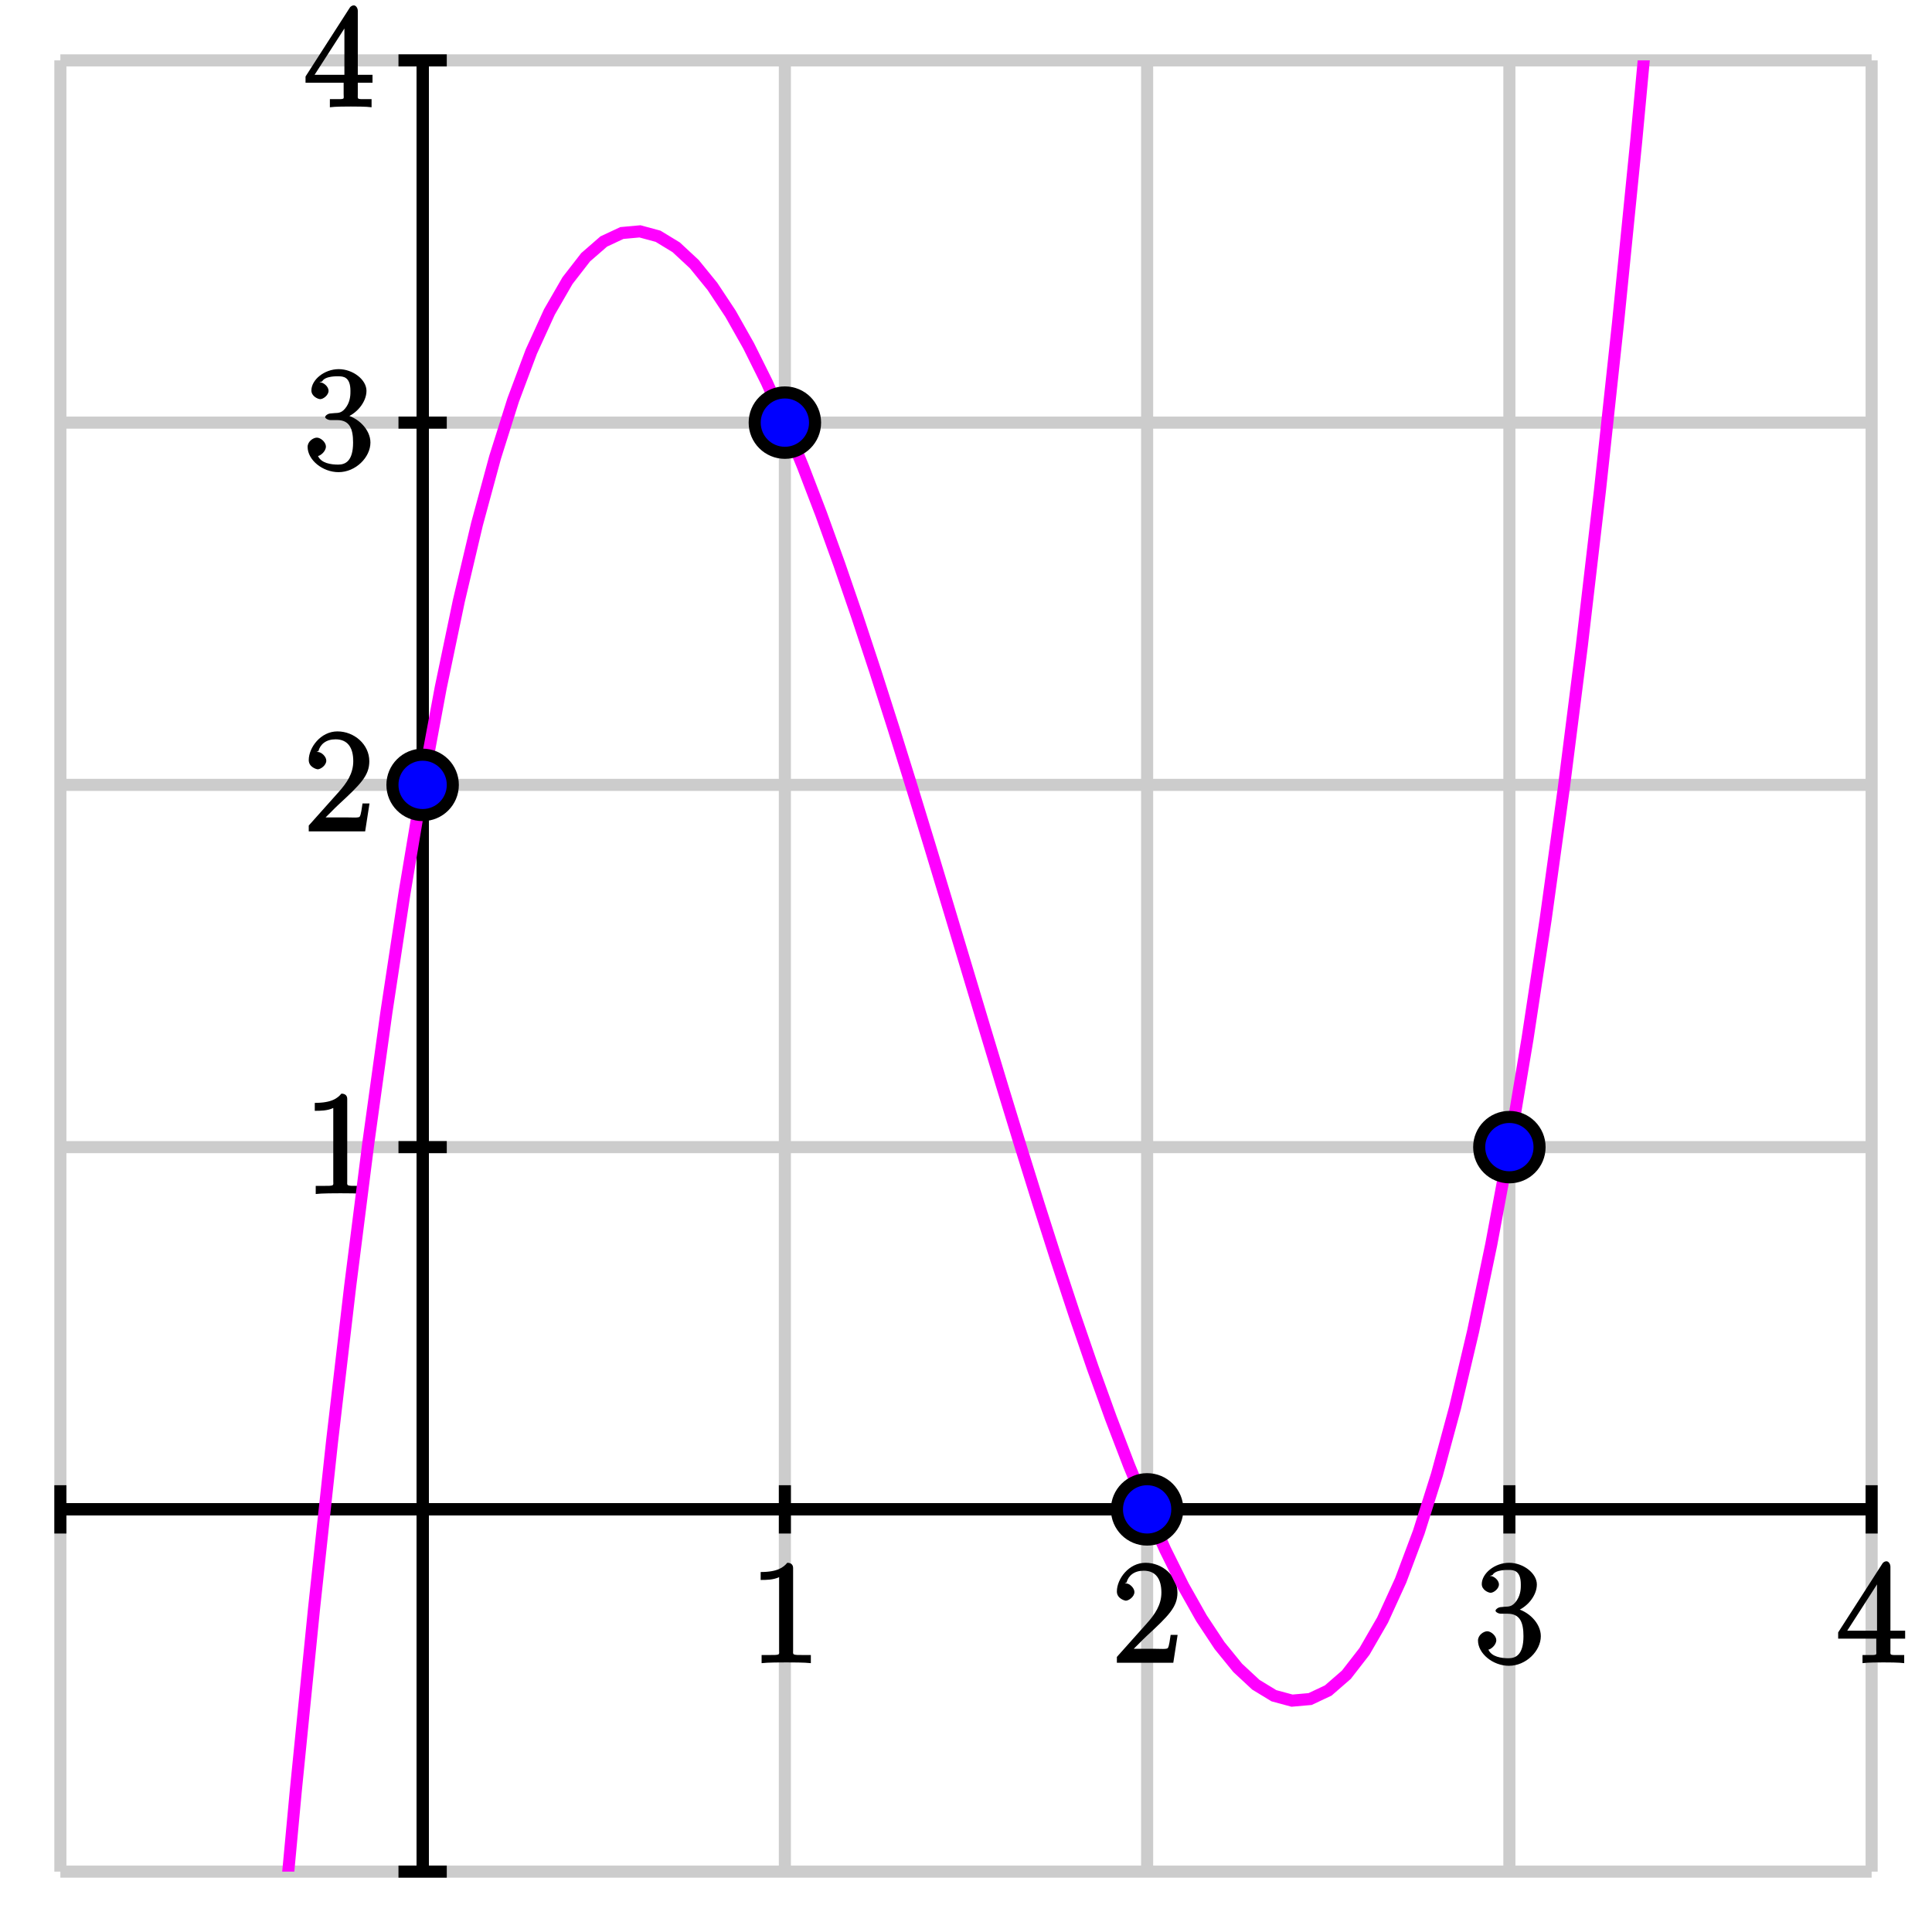
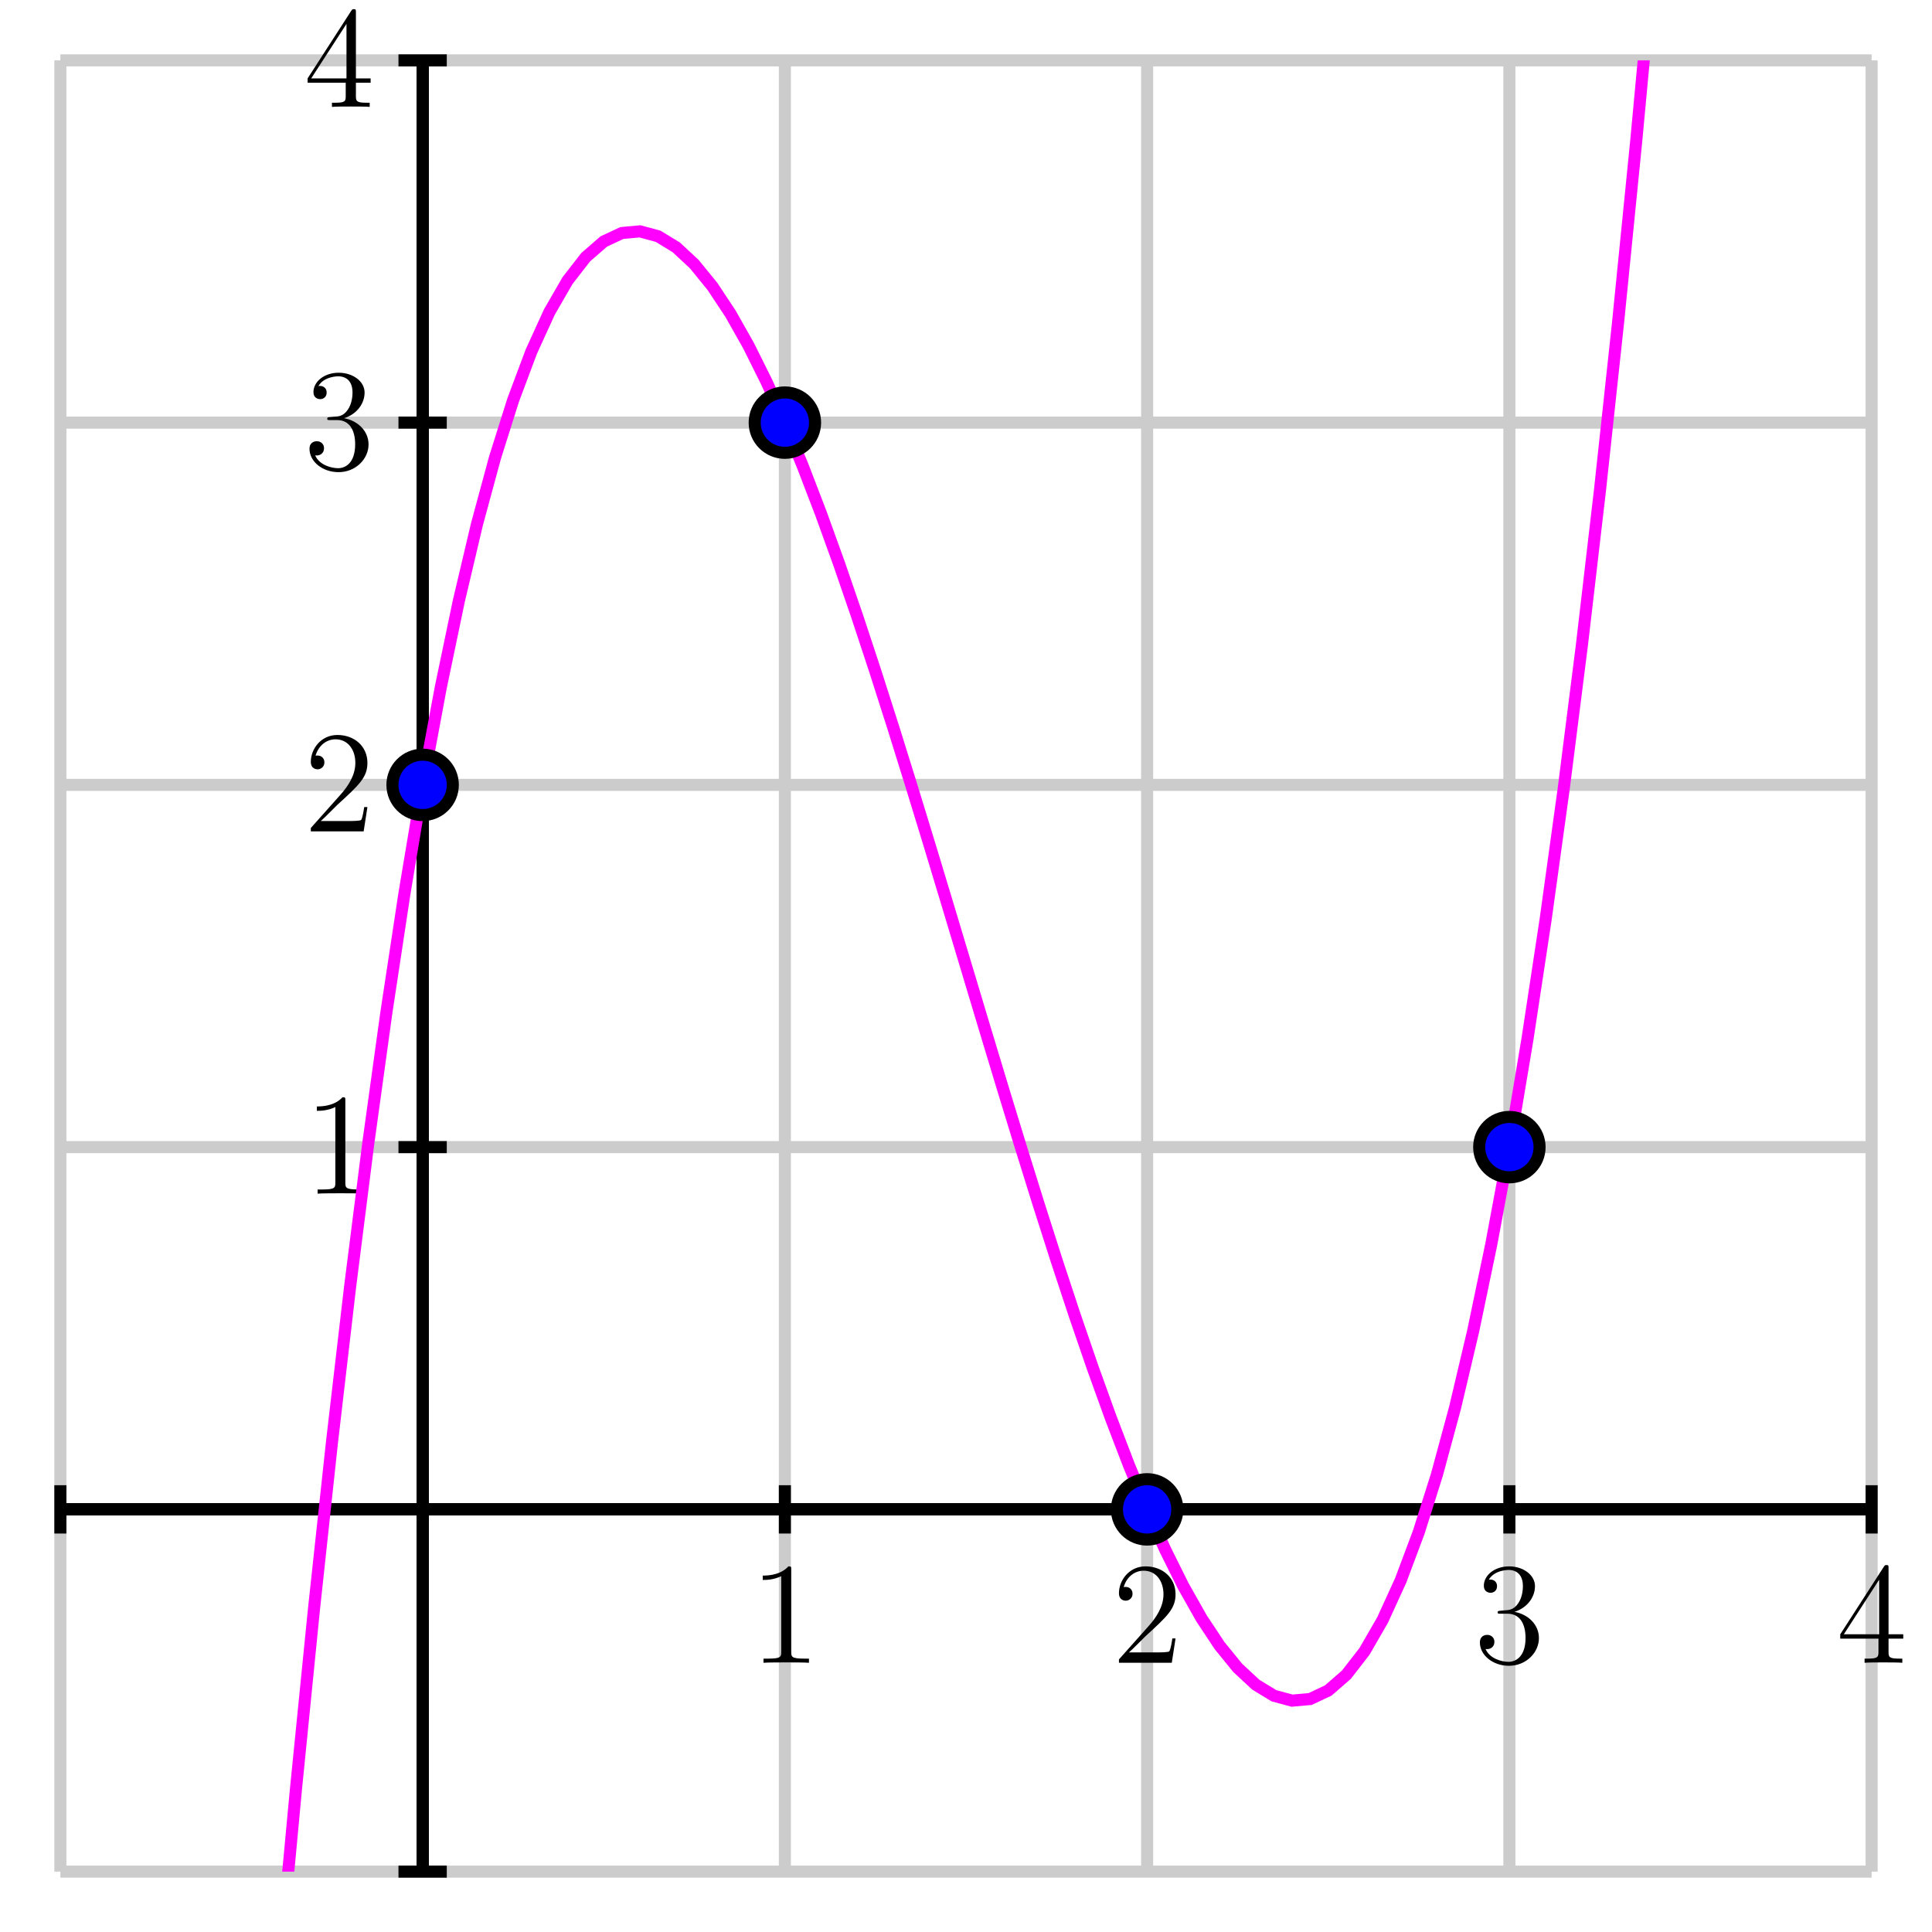
<svg xmlns="http://www.w3.org/2000/svg" xmlns:xlink="http://www.w3.org/1999/xlink" width="160pt" height="160pt" viewBox="0 0 160 160" version="1.1">
  <defs>
    <g>
      <symbol overflow="visible" id="glyph0-0">
        <path style="stroke:none;" d="" />
      </symbol>
      <symbol overflow="visible" id="glyph0-1">
-         <path style="stroke:none;" d="M 3.609 -7.844 C 3.609 -8.109 3.453 -8.281 3.125 -8.281 C 2.812 -7.906 2.328 -7.516 0.922 -7.516 L 0.922 -6.859 C 1.375 -6.859 1.969 -6.859 2.453 -7.094 L 2.453 -1.062 C 2.453 -0.641 2.594 -0.641 1.531 -0.641 L 1 -0.641 L 1 0.031 C 1.484 -0.031 2.656 -0.031 3.047 -0.031 C 3.438 -0.031 4.594 -0.031 5.078 0.031 L 5.078 -0.641 L 4.547 -0.641 C 3.484 -0.641 3.609 -0.641 3.609 -1.062 Z M 3.609 -7.844 " />
+         <path style="stroke:none;" d="M 3.453 -7.688 C 3.453 -7.969 3.453 -7.984 3.219 -7.984 C 2.922 -7.656 2.328 -7.219 1.094 -7.219 L 1.094 -6.859 C 1.375 -6.859 1.969 -6.859 2.625 -7.172 L 2.625 -0.922 C 2.625 -0.484 2.594 -0.344 1.531 -0.344 L 1.156 -0.344 L 1.156 0 C 1.484 -0.031 2.656 -0.031 3.047 -0.031 C 3.438 -0.031 4.594 -0.031 4.922 0 L 4.922 -0.344 L 4.547 -0.344 C 3.484 -0.344 3.453 -0.484 3.453 -0.922 Z M 3.453 -7.688 " />
      </symbol>
      <symbol overflow="visible" id="glyph0-2">
-         <path style="stroke:none;" d="M 5.281 -2.312 L 4.875 -2.312 C 4.812 -1.953 4.766 -1.406 4.641 -1.219 C 4.562 -1.109 4 -1.156 3.641 -1.156 L 1.422 -1.156 L 1.531 -0.891 C 1.844 -1.156 2.578 -1.938 2.891 -2.219 C 4.719 -3.906 5.438 -4.625 5.438 -5.812 C 5.438 -7.203 4.188 -8.281 2.797 -8.281 C 1.406 -8.281 0.422 -6.938 0.422 -5.906 C 0.422 -5.297 1.109 -5.141 1.156 -5.141 C 1.406 -5.141 1.875 -5.469 1.875 -5.859 C 1.875 -6.188 1.484 -6.578 1.156 -6.578 C 1.047 -6.578 1.016 -6.578 1.219 -6.641 C 1.375 -7.219 1.859 -7.625 2.641 -7.625 C 3.656 -7.625 4.109 -6.922 4.109 -5.812 C 4.109 -4.797 3.578 -4.016 2.891 -3.25 L 0.422 -0.484 L 0.422 0 L 5.094 0 L 5.453 -2.312 Z M 5.281 -2.312 " />
+         <path style="stroke:none;" d="M 5.281 -2.016 L 5.016 -2.016 C 4.984 -1.812 4.891 -1.156 4.766 -0.953 C 4.688 -0.859 4 -0.859 3.641 -0.859 L 1.422 -0.859 C 1.734 -1.125 2.469 -1.891 2.781 -2.188 C 4.609 -3.859 5.281 -4.484 5.281 -5.672 C 5.281 -7.062 4.188 -7.984 2.797 -7.984 C 1.406 -7.984 0.594 -6.797 0.594 -5.766 C 0.594 -5.141 1.109 -5.141 1.156 -5.141 C 1.406 -5.141 1.719 -5.328 1.719 -5.719 C 1.719 -6.047 1.484 -6.281 1.156 -6.281 C 1.047 -6.281 1.016 -6.281 0.984 -6.266 C 1.219 -7.078 1.859 -7.625 2.641 -7.625 C 3.656 -7.625 4.281 -6.781 4.281 -5.672 C 4.281 -4.656 3.703 -3.766 3.016 -3 L 0.594 -0.281 L 0.594 0 L 4.969 0 Z M 5.281 -2.016 " />
      </symbol>
      <symbol overflow="visible" id="glyph0-3">
-         <path style="stroke:none;" d="M 2.203 -4.609 C 2 -4.594 1.781 -4.422 1.781 -4.312 C 1.781 -4.203 2.016 -4.062 2.234 -4.062 L 2.781 -4.062 C 3.797 -4.062 4.094 -3.359 4.094 -2.203 C 4.094 -0.641 3.438 -0.375 2.859 -0.375 C 2.281 -0.375 1.453 -0.484 1.188 -1.094 C 1.328 -1.078 1.844 -1.438 1.844 -1.875 C 1.844 -2.219 1.422 -2.609 1.094 -2.609 C 0.797 -2.609 0.328 -2.297 0.328 -1.844 C 0.328 -0.766 1.562 0.25 2.891 0.25 C 4.312 0.25 5.531 -0.984 5.531 -2.203 C 5.531 -3.297 4.484 -4.312 3.344 -4.531 L 3.344 -4.219 C 4.375 -4.531 5.203 -5.547 5.203 -6.484 C 5.203 -7.422 4.062 -8.281 2.906 -8.281 C 1.703 -8.281 0.641 -7.391 0.641 -6.516 C 0.641 -6.031 1.188 -5.797 1.375 -5.797 C 1.625 -5.797 2.062 -6.125 2.062 -6.484 C 2.062 -6.859 1.625 -7.188 1.359 -7.188 C 1.281 -7.188 1.266 -7.188 1.531 -7.266 C 1.781 -7.734 2.812 -7.688 2.875 -7.688 C 3.266 -7.688 3.875 -7.656 3.875 -6.484 C 3.875 -6.25 3.891 -5.688 3.547 -5.172 C 3.188 -4.641 2.891 -4.656 2.562 -4.641 Z M 2.203 -4.609 " />
+         <path style="stroke:none;" d="M 2.203 -4.312 C 2 -4.297 1.953 -4.281 1.953 -4.172 C 1.953 -4.062 2.016 -4.062 2.234 -4.062 L 2.781 -4.062 C 3.797 -4.062 4.266 -3.219 4.266 -2.062 C 4.266 -0.484 3.438 -0.078 2.859 -0.078 C 2.281 -0.078 1.297 -0.344 0.953 -1.141 C 1.328 -1.078 1.688 -1.297 1.688 -1.734 C 1.688 -2.078 1.422 -2.312 1.094 -2.312 C 0.797 -2.312 0.484 -2.141 0.484 -1.688 C 0.484 -0.625 1.562 0.25 2.891 0.25 C 4.312 0.25 5.375 -0.844 5.375 -2.047 C 5.375 -3.156 4.484 -4.016 3.344 -4.219 C 4.375 -4.531 5.047 -5.406 5.047 -6.344 C 5.047 -7.281 4.062 -7.984 2.906 -7.984 C 1.703 -7.984 0.812 -7.25 0.812 -6.375 C 0.812 -5.891 1.188 -5.797 1.375 -5.797 C 1.625 -5.797 1.906 -5.969 1.906 -6.344 C 1.906 -6.719 1.625 -6.891 1.359 -6.891 C 1.281 -6.891 1.266 -6.891 1.219 -6.875 C 1.688 -7.688 2.812 -7.688 2.875 -7.688 C 3.266 -7.688 4.047 -7.516 4.047 -6.344 C 4.047 -6.109 4.016 -5.438 3.656 -4.922 C 3.297 -4.391 2.891 -4.359 2.562 -4.344 Z M 2.203 -4.312 " />
      </symbol>
      <symbol overflow="visible" id="glyph0-4">
-         <path style="stroke:none;" d="M 4.484 -7.953 C 4.484 -8.188 4.328 -8.406 4.156 -8.406 C 4.062 -8.406 3.906 -8.359 3.812 -8.203 L 0.156 -2.516 L 0.156 -2 L 3.312 -2 L 3.312 -1.062 C 3.312 -0.609 3.453 -0.641 2.578 -0.641 L 2.172 -0.641 L 2.172 0.031 C 2.609 -0.031 3.562 -0.031 3.906 -0.031 C 4.234 -0.031 5.203 -0.031 5.625 0.031 L 5.625 -0.641 L 5.234 -0.641 C 4.375 -0.641 4.484 -0.609 4.484 -1.062 L 4.484 -2 L 5.703 -2 L 5.703 -2.656 L 4.484 -2.656 Z M 3.375 -7.016 L 3.375 -2.656 L 0.906 -2.656 L 3.641 -6.906 Z M 3.375 -7.016 " />
+         <path style="stroke:none;" d="M 4.328 -7.812 C 4.328 -8.047 4.328 -8.094 4.156 -8.094 C 4.062 -8.094 4.031 -8.094 3.938 -7.953 L 0.328 -2.359 L 0.328 -2 L 3.484 -2 L 3.484 -0.906 C 3.484 -0.469 3.453 -0.344 2.578 -0.344 L 2.344 -0.344 L 2.344 0 C 2.609 -0.031 3.562 -0.031 3.906 -0.031 C 4.234 -0.031 5.203 -0.031 5.469 0 L 5.469 -0.344 L 5.234 -0.344 C 4.375 -0.344 4.328 -0.469 4.328 -0.906 L 4.328 -2 L 5.547 -2 L 5.547 -2.359 L 4.328 -2.359 Z M 3.547 -6.875 L 3.547 -2.359 L 0.625 -2.359 Z M 3.547 -6.875 " />
      </symbol>
    </g>
    <clipPath id="clip1">
      <path d="M 5 5 L 155 5 L 155 155 L 5 155 Z M 5 5 " />
    </clipPath>
  </defs>
  <g id="surface1">
    <path style="fill:none;stroke-width:10;stroke-linecap:butt;stroke-linejoin:miter;stroke:rgb(80.077%,80.077%,80.077%);stroke-opacity:1;stroke-miterlimit:10;" d="M 50 50 L 50 1550 M 350 50 L 350 1550 M 650 50 L 650 1550 M 950 50 L 950 1550 M 1250 50 L 1250 1550 M 1550 50 L 1550 1550 M 50 50 L 1550 50 M 50 350 L 1550 350 M 50 650 L 1550 650 M 50 950 L 1550 950 M 50 1250 L 1550 1250 M 50 1550 L 1550 1550 " transform="matrix(0.1,0,0,-0.1,0,160)" />
    <path style="fill:none;stroke-width:10;stroke-linecap:butt;stroke-linejoin:miter;stroke:rgb(0%,0%,0%);stroke-opacity:1;stroke-miterlimit:10;" d="M 50 350 L 1550 350 M 350 50 L 350 1550 " transform="matrix(0.1,0,0,-0.1,0,160)" />
    <path style="fill:none;stroke-width:10;stroke-linecap:butt;stroke-linejoin:miter;stroke:rgb(0%,0%,0%);stroke-opacity:1;stroke-miterlimit:10;" d="M 50 350 L 1550 350 M 350 50 L 350 1550 M 50 330 L 50 370 " transform="matrix(0.1,0,0,-0.1,0,160)" />
    <path style="fill:none;stroke-width:10;stroke-linecap:butt;stroke-linejoin:miter;stroke:rgb(0%,0%,0%);stroke-opacity:1;stroke-miterlimit:10;" d="M 50 350 L 1550 350 M 350 50 L 350 1550 M 350 330 L 350 370 " transform="matrix(0.1,0,0,-0.1,0,160)" />
    <path style="fill:none;stroke-width:10;stroke-linecap:butt;stroke-linejoin:miter;stroke:rgb(0%,0%,0%);stroke-opacity:1;stroke-miterlimit:10;" d="M 50 350 L 1550 350 M 350 50 L 350 1550 M 650 330 L 650 370 " transform="matrix(0.1,0,0,-0.1,0,160)" />
    <path style="fill:none;stroke-width:10;stroke-linecap:butt;stroke-linejoin:miter;stroke:rgb(0%,0%,0%);stroke-opacity:1;stroke-miterlimit:10;" d="M 50 350 L 1550 350 M 350 50 L 350 1550 M 950 330 L 950 370 " transform="matrix(0.1,0,0,-0.1,0,160)" />
    <path style="fill:none;stroke-width:10;stroke-linecap:butt;stroke-linejoin:miter;stroke:rgb(0%,0%,0%);stroke-opacity:1;stroke-miterlimit:10;" d="M 50 350 L 1550 350 M 350 50 L 350 1550 M 1250 330 L 1250 370 " transform="matrix(0.1,0,0,-0.1,0,160)" />
    <path style="fill:none;stroke-width:10;stroke-linecap:butt;stroke-linejoin:miter;stroke:rgb(0%,0%,0%);stroke-opacity:1;stroke-miterlimit:10;" d="M 50 350 L 1550 350 M 350 50 L 350 1550 M 1550 330 L 1550 370 " transform="matrix(0.1,0,0,-0.1,0,160)" />
    <path style="fill:none;stroke-width:10;stroke-linecap:butt;stroke-linejoin:miter;stroke:rgb(0%,0%,0%);stroke-opacity:1;stroke-miterlimit:10;" d="M 50 350 L 1550 350 M 350 50 L 350 1550 M 330 50 L 370 50 " transform="matrix(0.1,0,0,-0.1,0,160)" />
    <path style="fill:none;stroke-width:10;stroke-linecap:butt;stroke-linejoin:miter;stroke:rgb(0%,0%,0%);stroke-opacity:1;stroke-miterlimit:10;" d="M 50 350 L 1550 350 M 350 50 L 350 1550 M 330 350 L 370 350 " transform="matrix(0.1,0,0,-0.1,0,160)" />
    <path style="fill:none;stroke-width:10;stroke-linecap:butt;stroke-linejoin:miter;stroke:rgb(0%,0%,0%);stroke-opacity:1;stroke-miterlimit:10;" d="M 50 350 L 1550 350 M 350 50 L 350 1550 M 330 650 L 370 650 " transform="matrix(0.1,0,0,-0.1,0,160)" />
    <path style="fill:none;stroke-width:10;stroke-linecap:butt;stroke-linejoin:miter;stroke:rgb(0%,0%,0%);stroke-opacity:1;stroke-miterlimit:10;" d="M 50 350 L 1550 350 M 350 50 L 350 1550 M 330 950 L 370 950 " transform="matrix(0.1,0,0,-0.1,0,160)" />
    <path style="fill:none;stroke-width:10;stroke-linecap:butt;stroke-linejoin:miter;stroke:rgb(0%,0%,0%);stroke-opacity:1;stroke-miterlimit:10;" d="M 50 350 L 1550 350 M 350 50 L 350 1550 M 330 1250 L 370 1250 " transform="matrix(0.1,0,0,-0.1,0,160)" />
    <path style="fill:none;stroke-width:10;stroke-linecap:butt;stroke-linejoin:miter;stroke:rgb(0%,0%,0%);stroke-opacity:1;stroke-miterlimit:10;" d="M 50 350 L 1550 350 M 350 50 L 350 1550 M 330 1550 L 370 1550 " transform="matrix(0.1,0,0,-0.1,0,160)" />
    <g style="fill:rgb(0%,0%,0%);fill-opacity:1;">
      <use xlink:href="#glyph0-1" x="62.073" y="137.704" />
    </g>
    <g style="fill:rgb(0%,0%,0%);fill-opacity:1;">
      <use xlink:href="#glyph0-2" x="92.073" y="137.704" />
    </g>
    <g style="fill:rgb(0%,0%,0%);fill-opacity:1;">
      <use xlink:href="#glyph0-3" x="122.073" y="137.704" />
    </g>
    <g style="fill:rgb(0%,0%,0%);fill-opacity:1;">
      <use xlink:href="#glyph0-4" x="152.073" y="137.704" />
    </g>
    <g style="fill:rgb(0%,0%,0%);fill-opacity:1;">
      <use xlink:href="#glyph0-1" x="25.147" y="98.852" />
    </g>
    <g style="fill:rgb(0%,0%,0%);fill-opacity:1;">
      <use xlink:href="#glyph0-2" x="25.147" y="68.852" />
    </g>
    <g style="fill:rgb(0%,0%,0%);fill-opacity:1;">
      <use xlink:href="#glyph0-3" x="25.147" y="38.852" />
    </g>
    <g style="fill:rgb(0%,0%,0%);fill-opacity:1;">
      <use xlink:href="#glyph0-4" x="25.147" y="8.852" />
    </g>
    <g clip-path="url(#clip1)" clip-rule="nonzero">
      <path style="fill:none;stroke-width:10;stroke-linecap:butt;stroke-linejoin:miter;stroke:rgb(100%,0%,100%);stroke-opacity:1;stroke-miterlimit:10;" d="M 50 -2950 L 65 -2632.461 L 80 -2329.609 L 95 -2041.133 L 110 -1766.797 L 125 -1506.25 L 140 -1259.219 L 155 -1025.352 L 170 -804.414 L 185 -596.055 L 200 -400 L 215 -215.938 L 230 -43.594 L 245 117.344 L 260 267.188 L 275 406.25 L 290 534.805 L 305 653.164 L 320 761.602 L 335 860.43 L 350 950 L 365 1030.547 L 380 1102.383 L 395 1165.859 L 410 1221.211 L 425 1268.75 L 440 1308.789 L 455 1341.641 L 470 1367.617 L 485 1386.953 L 500 1400 L 515 1407.031 L 530 1408.398 L 545 1404.336 L 560 1395.195 L 575 1381.25 L 590 1362.812 L 605 1340.156 L 620 1313.594 L 635 1283.438 L 650 1250 L 665 1213.555 L 680 1174.414 L 695 1132.852 L 710 1089.219 L 725 1043.75 L 740 996.797 L 755 948.633 L 770 899.609 L 785 849.961 L 815 750.039 L 830 700.391 L 845 651.367 L 860 603.203 L 875 556.25 L 890 510.82 L 905 467.148 L 920 425.586 L 935 386.445 L 950 350 L 965 316.562 L 980 286.406 L 995 259.844 L 1010 237.188 L 1025 218.75 L 1040 204.805 L 1055 195.664 L 1070 191.602 L 1085 192.93 L 1100 200 L 1115 213.047 L 1130 232.383 L 1145 258.359 L 1160 291.211 L 1175 331.25 L 1190 378.789 L 1205 434.141 L 1220 497.617 L 1235 569.453 L 1250 650 L 1265 739.57 L 1280 838.398 L 1295 946.836 L 1310 1065.195 L 1325 1193.75 L 1340 1332.812 L 1355 1482.656 L 1370 1643.594 L 1385 1815.938 L 1400 2000 L 1415 2196.055 L 1430 2404.414 L 1445 2625.352 L 1460 2859.219 L 1475 3106.25 L 1490 3366.797 L 1505 3641.133 L 1520 3929.609 L 1535 4232.461 L 1550 4550 " transform="matrix(0.1,0,0,-0.1,0,160)" />
    </g>
    <path style=" stroke:none;fill-rule:nonzero;fill:rgb(0%,0%,100%);fill-opacity:1;" d="M 37.5 65 C 37.5 63.617 36.383 62.5 35 62.5 C 33.617 62.5 32.5 63.617 32.5 65 C 32.5 66.383 33.617 67.5 35 67.5 C 36.383 67.5 37.5 66.383 37.5 65 " />
    <path style="fill:none;stroke-width:10;stroke-linecap:butt;stroke-linejoin:miter;stroke:rgb(0%,0%,0%);stroke-opacity:1;stroke-miterlimit:10;" d="M 375 950 C 375 963.828 363.828 975 350 975 C 336.172 975 325 963.828 325 950 C 325 936.172 336.172 925 350 925 C 363.828 925 375 936.172 375 950 Z M 375 950 " transform="matrix(0.1,0,0,-0.1,0,160)" />
    <path style=" stroke:none;fill-rule:nonzero;fill:rgb(0%,0%,100%);fill-opacity:1;" d="M 67.5 35 C 67.5 33.617 66.383 32.5 65 32.5 C 63.617 32.5 62.5 33.617 62.5 35 C 62.5 36.383 63.617 37.5 65 37.5 C 66.383 37.5 67.5 36.383 67.5 35 " />
    <path style="fill:none;stroke-width:10;stroke-linecap:butt;stroke-linejoin:miter;stroke:rgb(0%,0%,0%);stroke-opacity:1;stroke-miterlimit:10;" d="M 675 1250 C 675 1263.828 663.828 1275 650 1275 C 636.172 1275 625 1263.828 625 1250 C 625 1236.172 636.172 1225 650 1225 C 663.828 1225 675 1236.172 675 1250 Z M 675 1250 " transform="matrix(0.1,0,0,-0.1,0,160)" />
    <path style=" stroke:none;fill-rule:nonzero;fill:rgb(0%,0%,100%);fill-opacity:1;" d="M 97.5 125 C 97.5 123.617 96.383 122.5 95 122.5 C 93.617 122.5 92.5 123.617 92.5 125 C 92.5 126.383 93.617 127.5 95 127.5 C 96.383 127.5 97.5 126.383 97.5 125 " />
    <path style="fill:none;stroke-width:10;stroke-linecap:butt;stroke-linejoin:miter;stroke:rgb(0%,0%,0%);stroke-opacity:1;stroke-miterlimit:10;" d="M 975 350 C 975 363.828 963.828 375 950 375 C 936.172 375 925 363.828 925 350 C 925 336.172 936.172 325 950 325 C 963.828 325 975 336.172 975 350 Z M 975 350 " transform="matrix(0.1,0,0,-0.1,0,160)" />
    <path style=" stroke:none;fill-rule:nonzero;fill:rgb(0%,0%,100%);fill-opacity:1;" d="M 127.5 95 C 127.5 93.617 126.383 92.5 125 92.5 C 123.617 92.5 122.5 93.617 122.5 95 C 122.5 96.383 123.617 97.5 125 97.5 C 126.383 97.5 127.5 96.383 127.5 95 " />
    <path style="fill:none;stroke-width:10;stroke-linecap:butt;stroke-linejoin:miter;stroke:rgb(0%,0%,0%);stroke-opacity:1;stroke-miterlimit:10;" d="M 1275 650 C 1275 663.828 1263.828 675 1250 675 C 1236.172 675 1225 663.828 1225 650 C 1225 636.172 1236.172 625 1250 625 C 1263.828 625 1275 636.172 1275 650 Z M 1275 650 " transform="matrix(0.1,0,0,-0.1,0,160)" />
  </g>
</svg>
